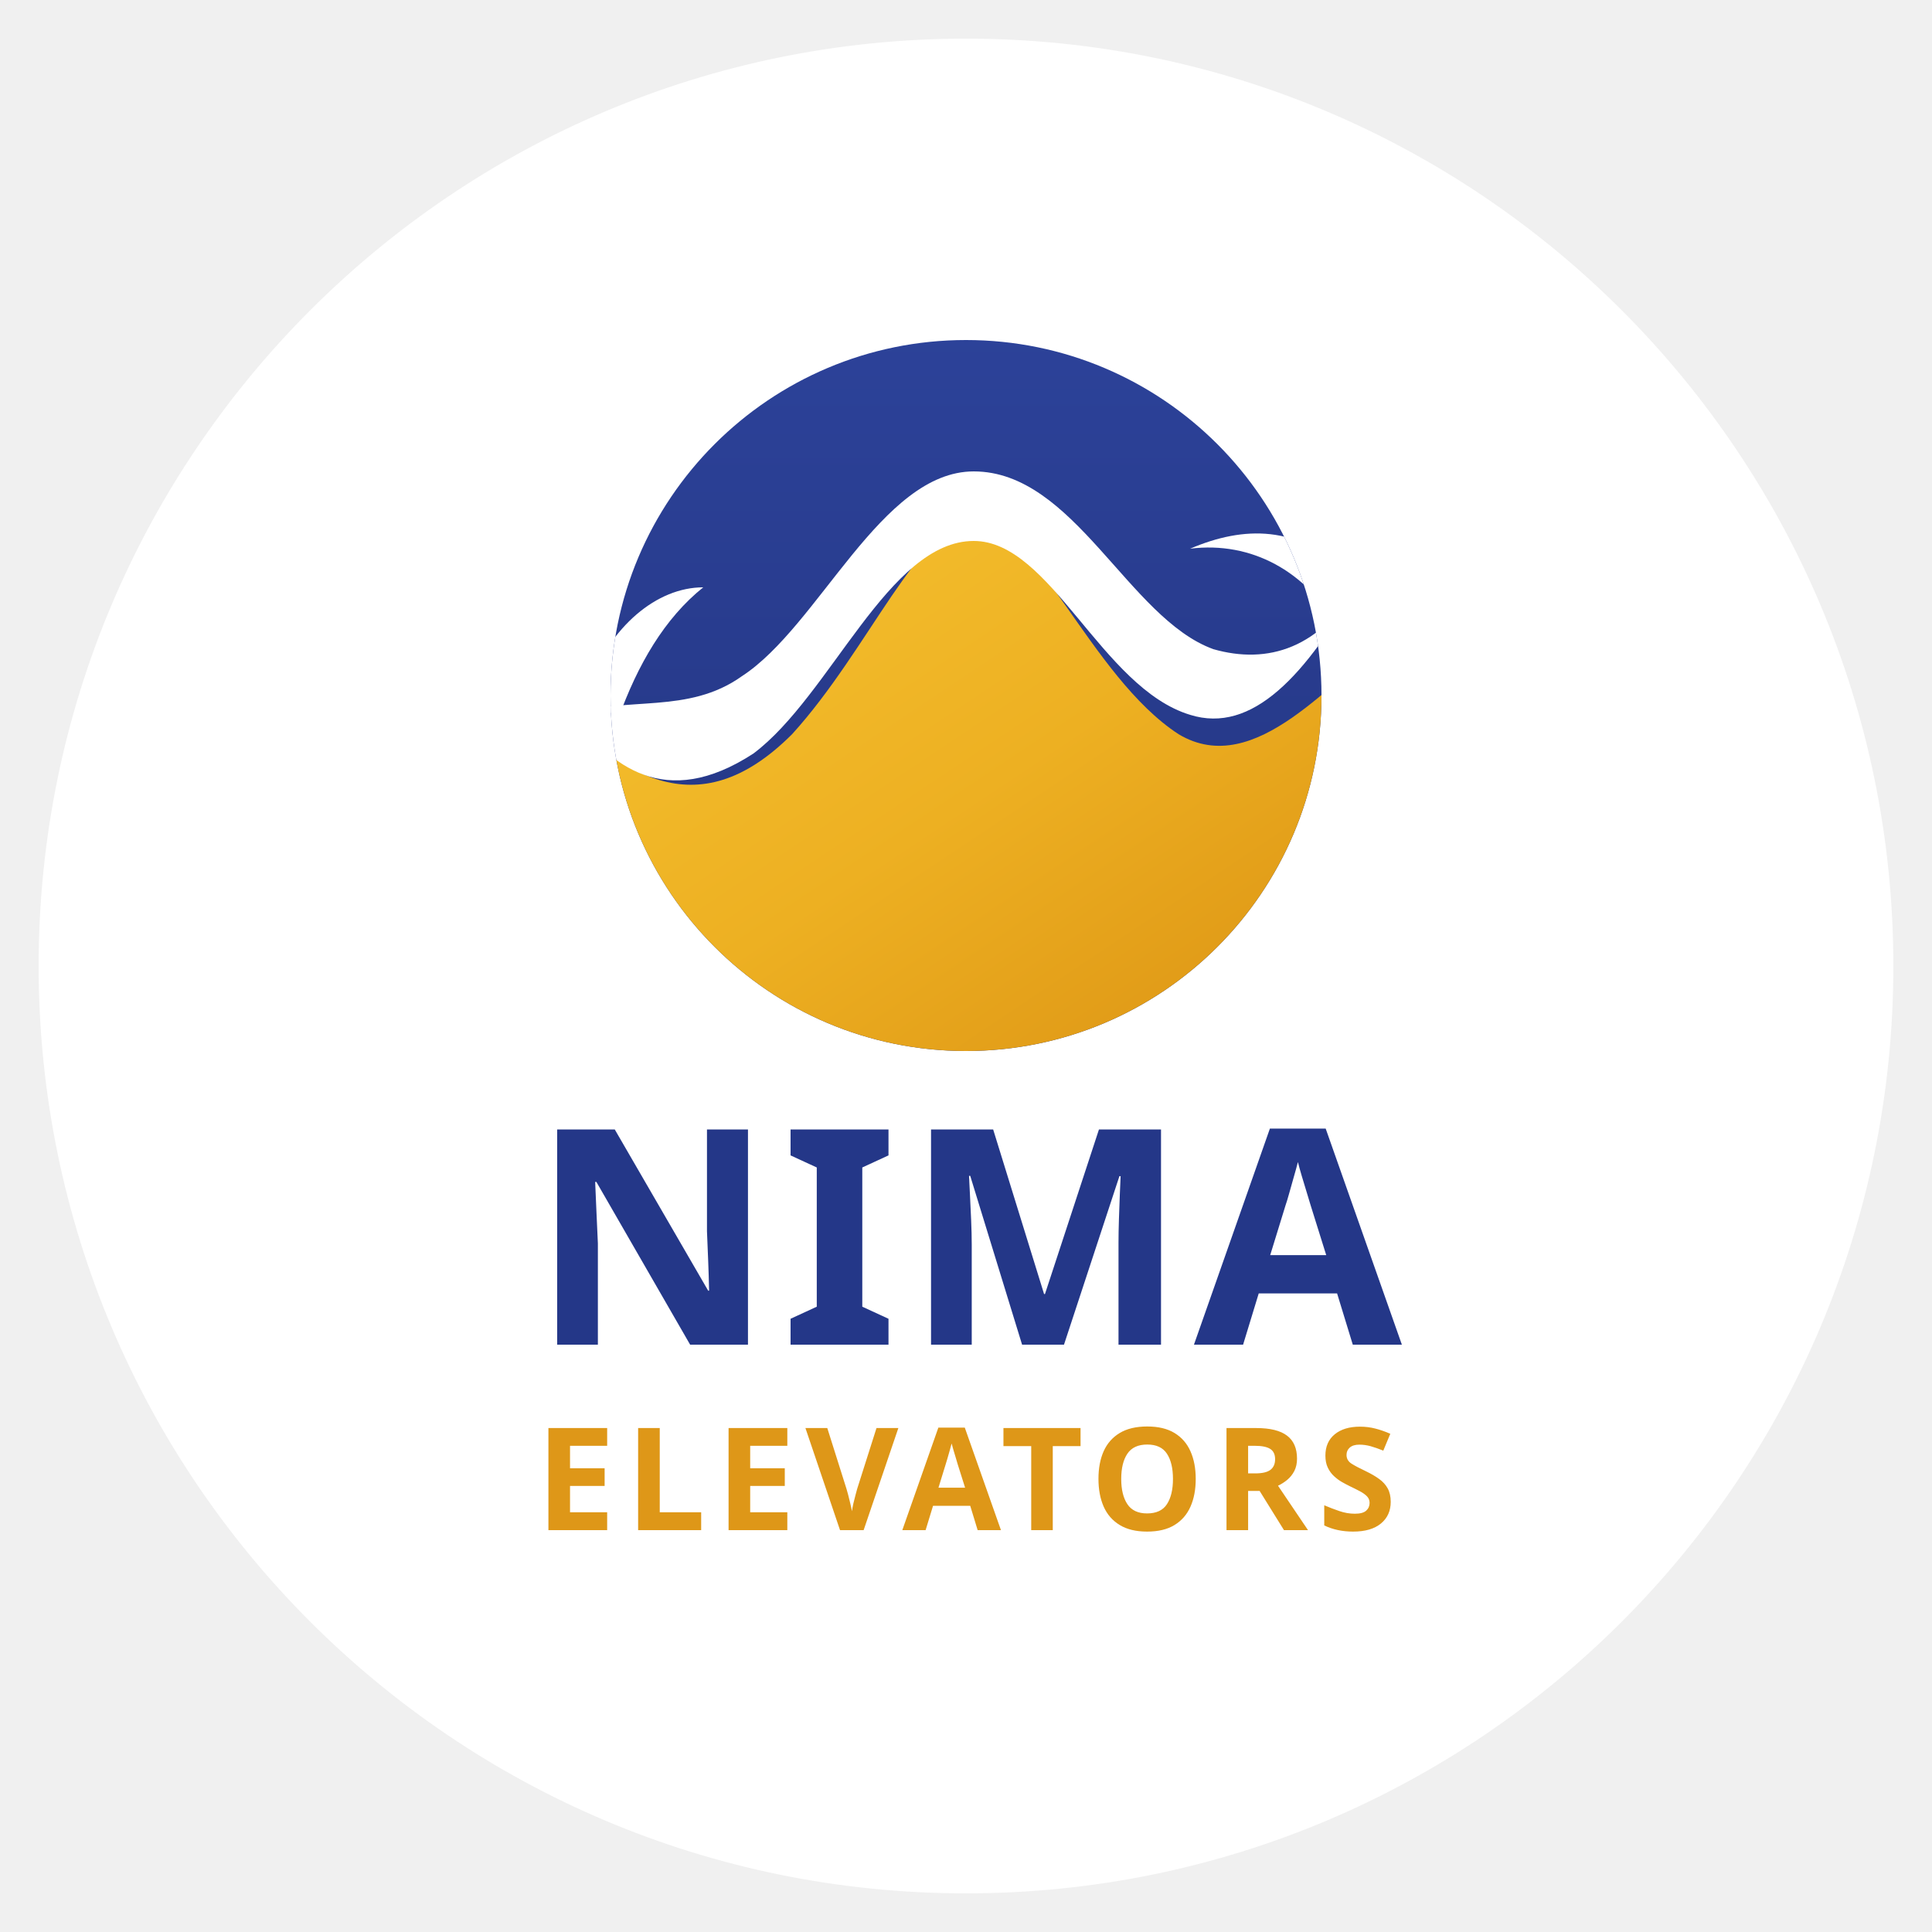
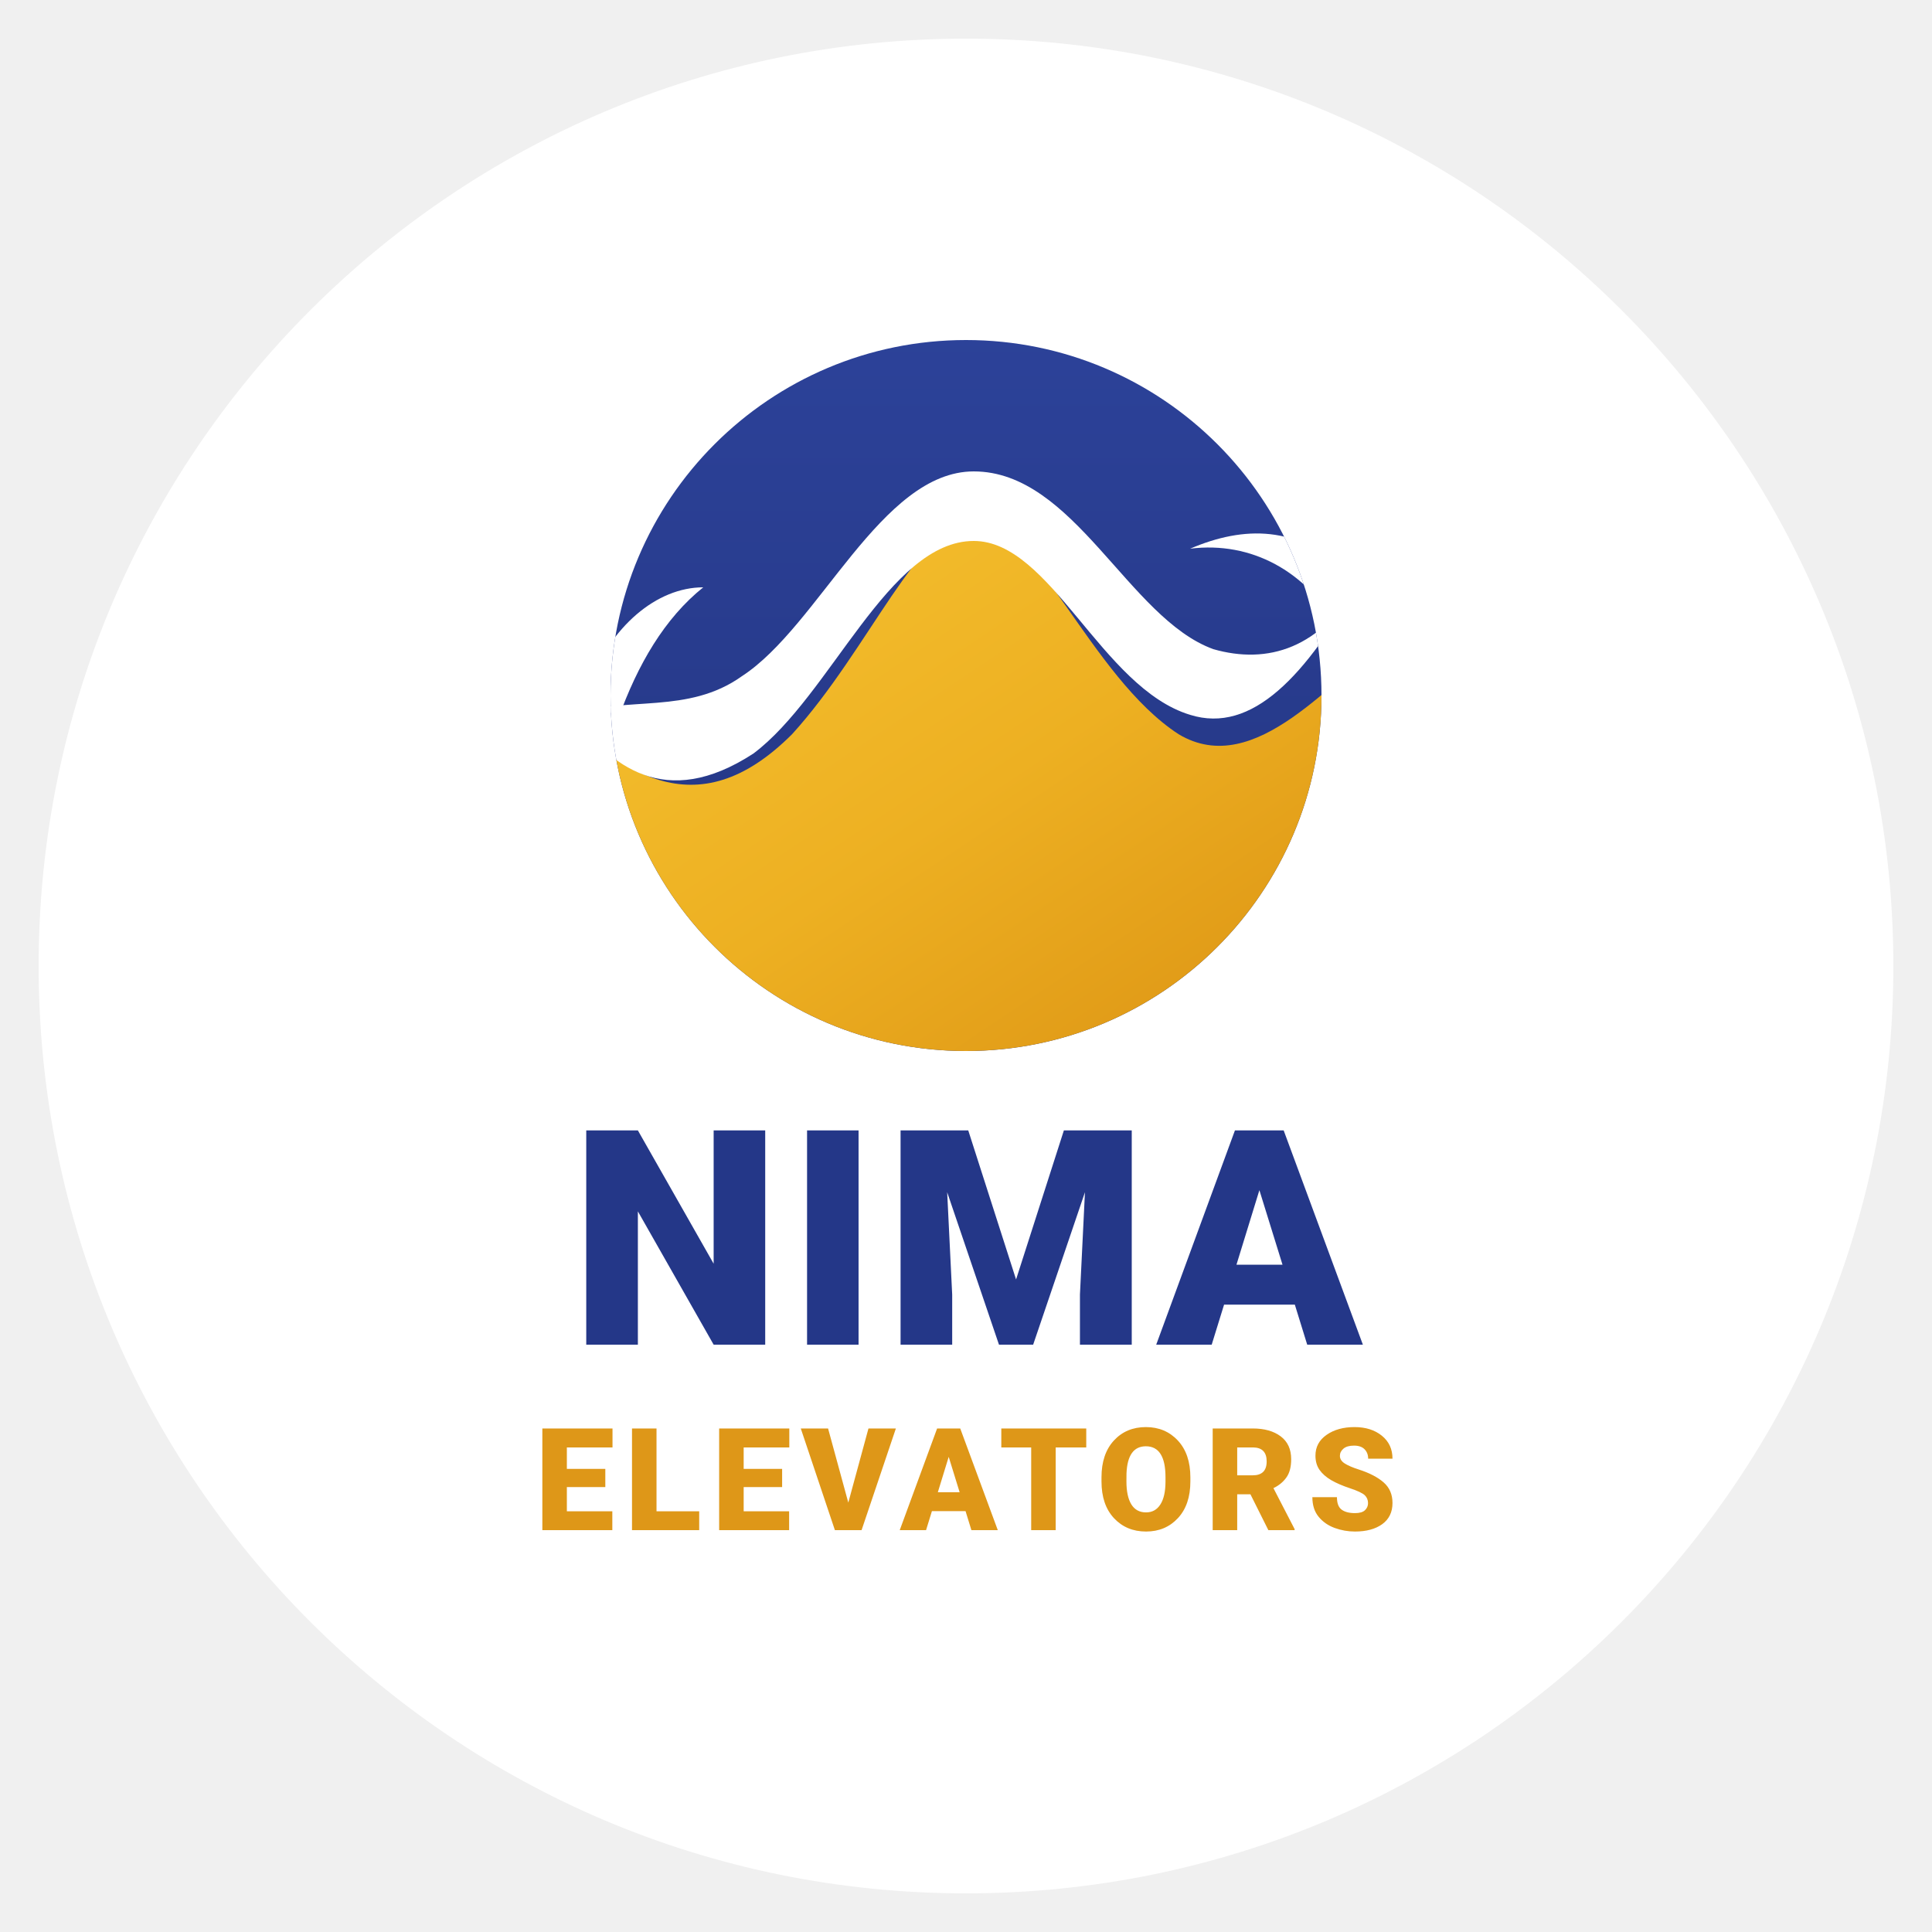
- <svg xmlns="http://www.w3.org/2000/svg" viewBox="0 0 500 500" width="100%" height="100%">
+ <svg xmlns="http://www.w3.org/2000/svg" viewBox="0 0 500 500" width="500" height="500" preserveAspectRatio="xMidYMid meet">
  <defs>
    <linearGradient id="favGold" x1="0%" y1="0%" x2="100%" y2="100%">
      <stop offset="0%" stop-color="#F7C432" />
      <stop offset="50%" stop-color="#EDB022" />
      <stop offset="100%" stop-color="#D98E11" />
    </linearGradient>
    <linearGradient id="favBlue" x1="0%" y1="0%" x2="0%" y2="100%">
      <stop offset="0%" stop-color="#2D439B" />
      <stop offset="100%" stop-color="#22337E" />
    </linearGradient>
    <clipPath id="favCircle">
      <circle cx="250" cy="180" r="92" />
    </clipPath>
  </defs>
  <circle cx="250" cy="250" r="240" fill="#FFFFFF" />
  <g clip-path="url(#favCircle)">
    <rect x="140" y="70" width="220" height="220" fill="url(#favBlue)" />
    <path d="M 140,180 C 160,200 180,215 205,190 C 225,168 238,135 252,135 C 268,135 282,175 305,190 C 325,202 345,175 360,165 L 360,280 L 140,280 Z" fill="url(#favGold)" />
    <path d="M 148,185 C 158,198 172,210 195,195 C 215,180 230,140 252,140 C 272,140 285,178 308,185 C 324,190 338,175 352,150 C 342,168 328,172 314,168 C 292,160 278,122 252,122 C 228,122 212,162 192,175 C 178,185 162,180 148,185 Z" fill="#FFFFFF" />
    <path d="M 152,178 C 158,162 170,152 182,152 C 172,160 165,172 160,186 C 155,182 153,180 152,178 Z" fill="#FFFFFF" />
    <path d="M 348,148 C 336,136 322,136 308,142 C 324,140 338,148 346,162 C 347,156 348,152 348,148 Z" fill="#FFFFFF" />
  </g>
-   <text x="250" y="348" text-anchor="middle" font-family="'Outfit', 'Montserrat', 'Arial Black', sans-serif" font-weight="900" font-size="78" fill="#243788" letter-spacing="1.5">NIMA</text>
-   <text x="250" y="396" text-anchor="middle" font-family="'Outfit', 'Montserrat', 'Arial Black', sans-serif" font-weight="800" font-size="37" fill="#DE9718" letter-spacing="2.5">ELEVATORS</text>
+   <text x="250" y="348" text-anchor="middle" font-family="system-ui, -apple-system, BlinkMacSystemFont, 'Segoe UI', Roboto, 'Helvetica Neue', Arial, sans-serif" font-weight="900" font-size="78" fill="#243788" letter-spacing="1.5">NIMA</text>
+   <text x="250" y="396" text-anchor="middle" font-family="system-ui, -apple-system, BlinkMacSystemFont, 'Segoe UI', Roboto, 'Helvetica Neue', Arial, sans-serif" font-weight="800" font-size="37" fill="#DE9718" letter-spacing="2.5">ELEVATORS</text>
</svg>
